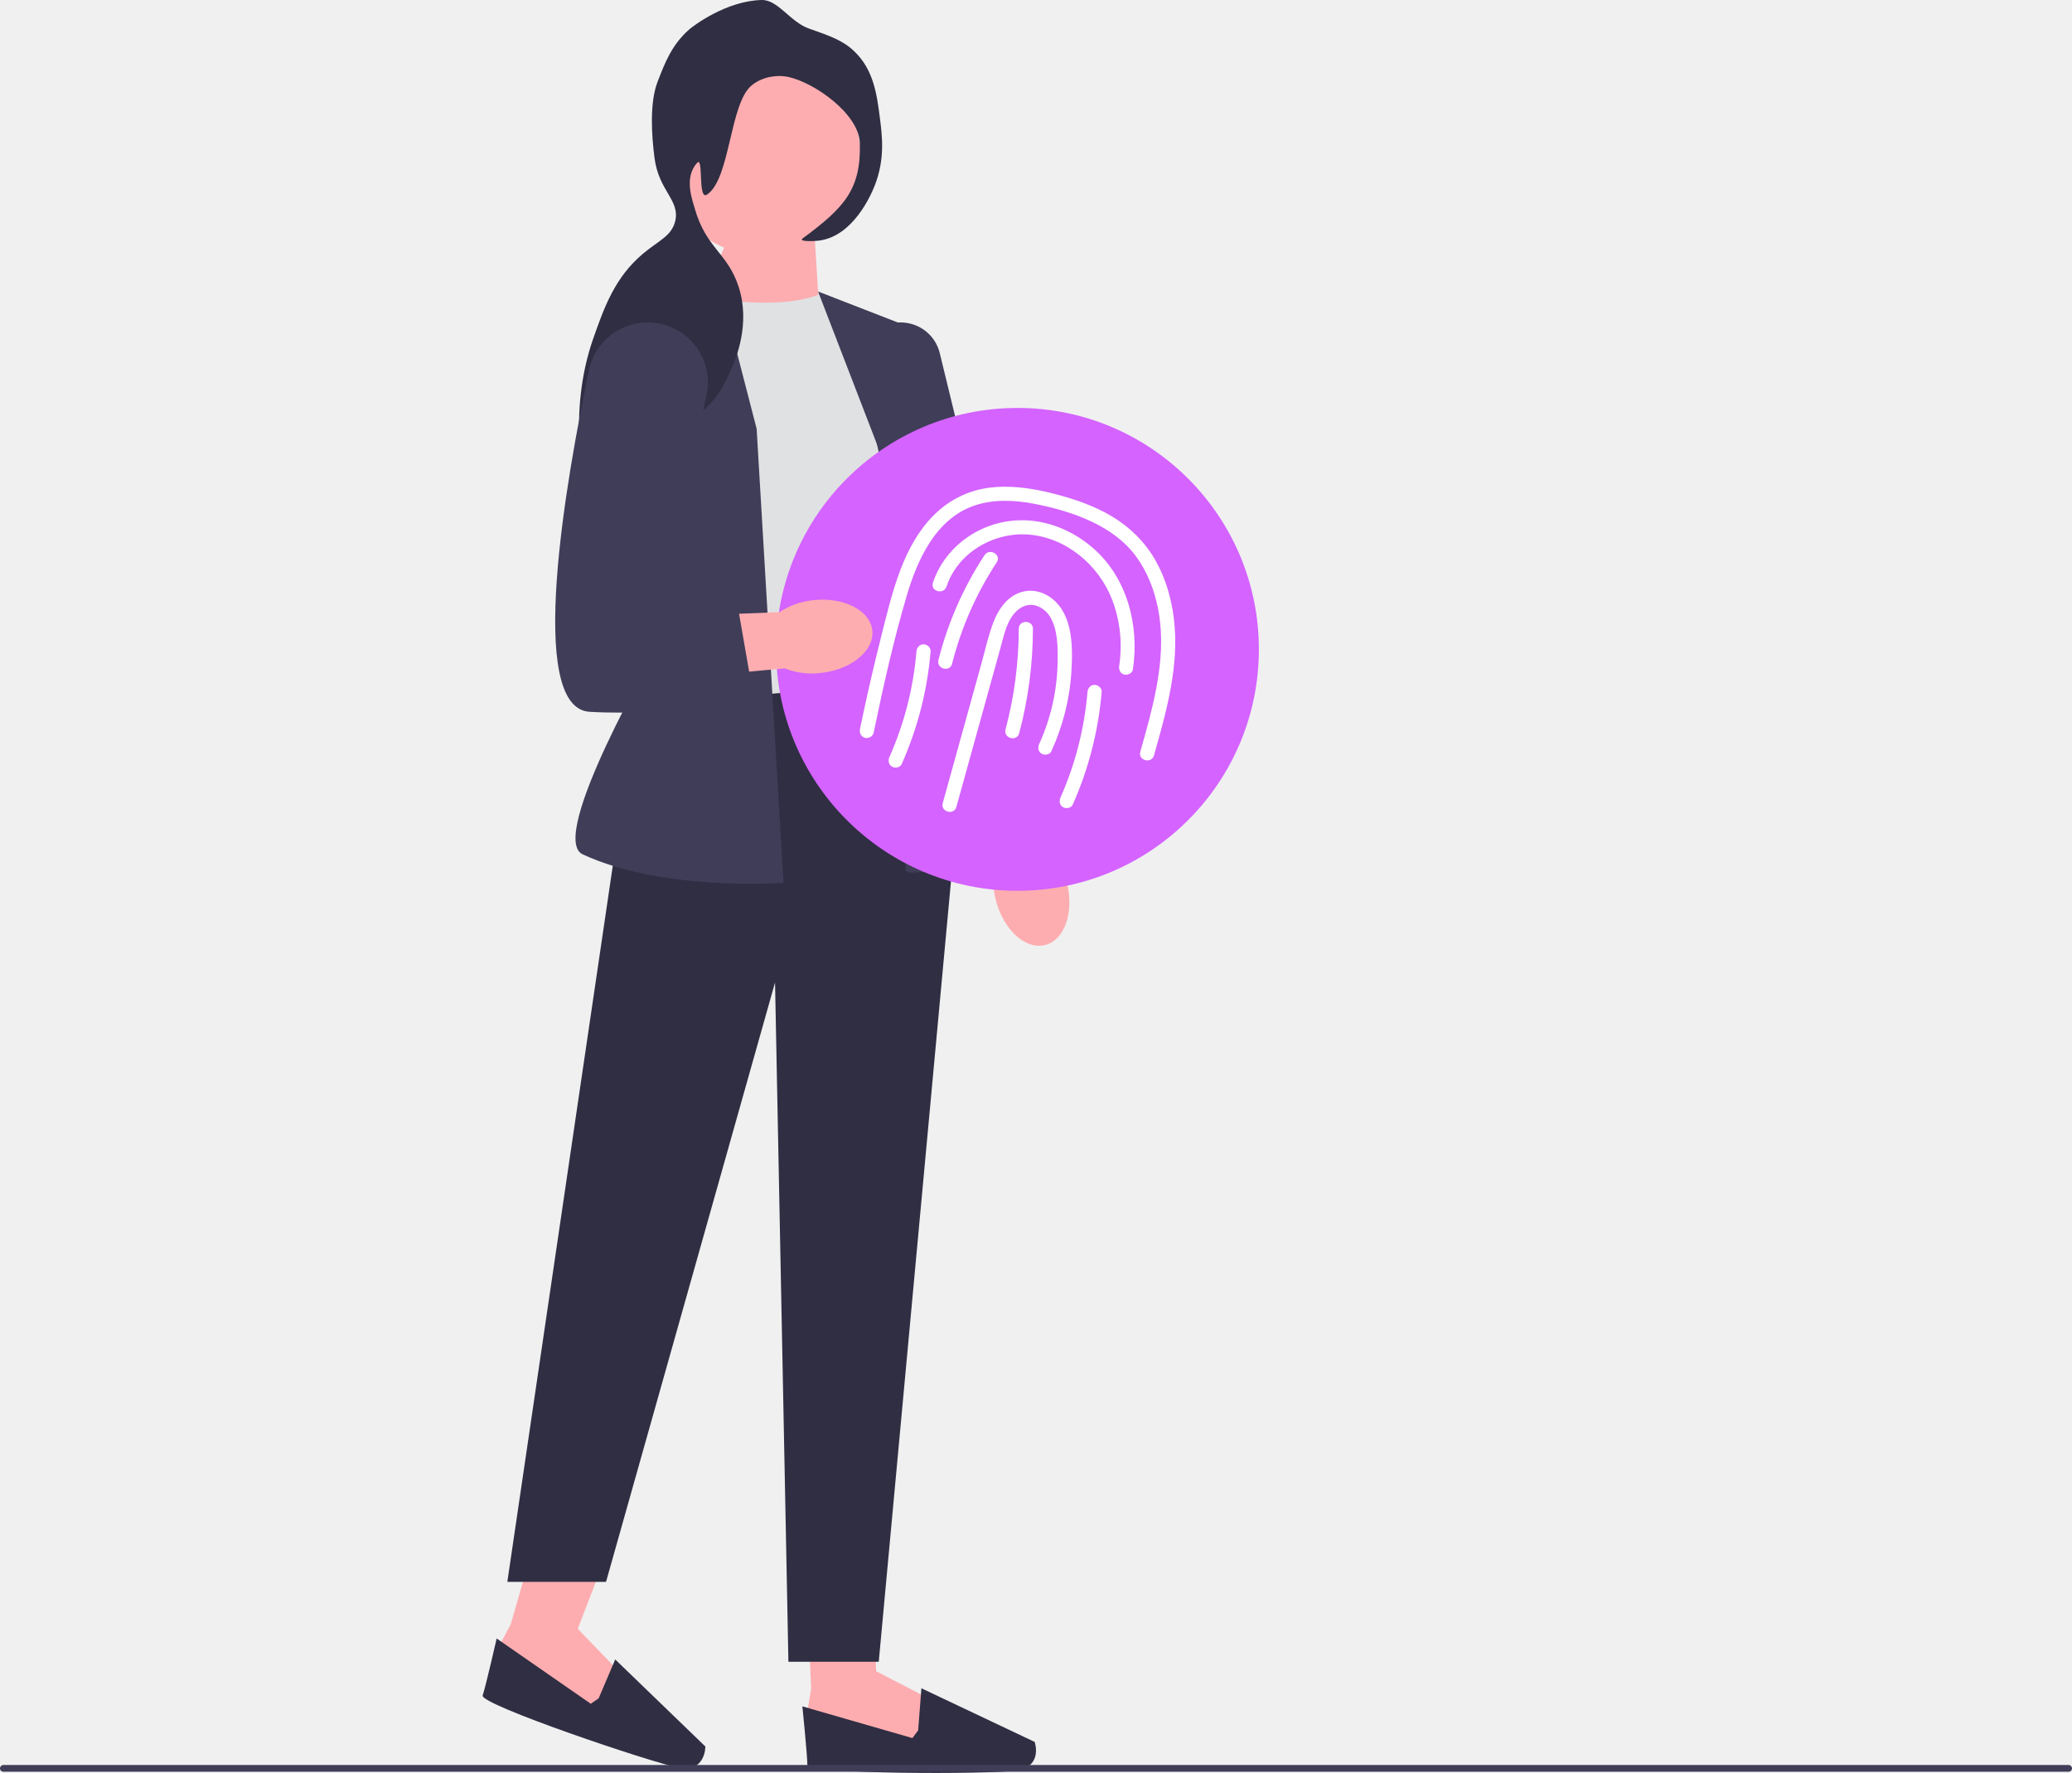
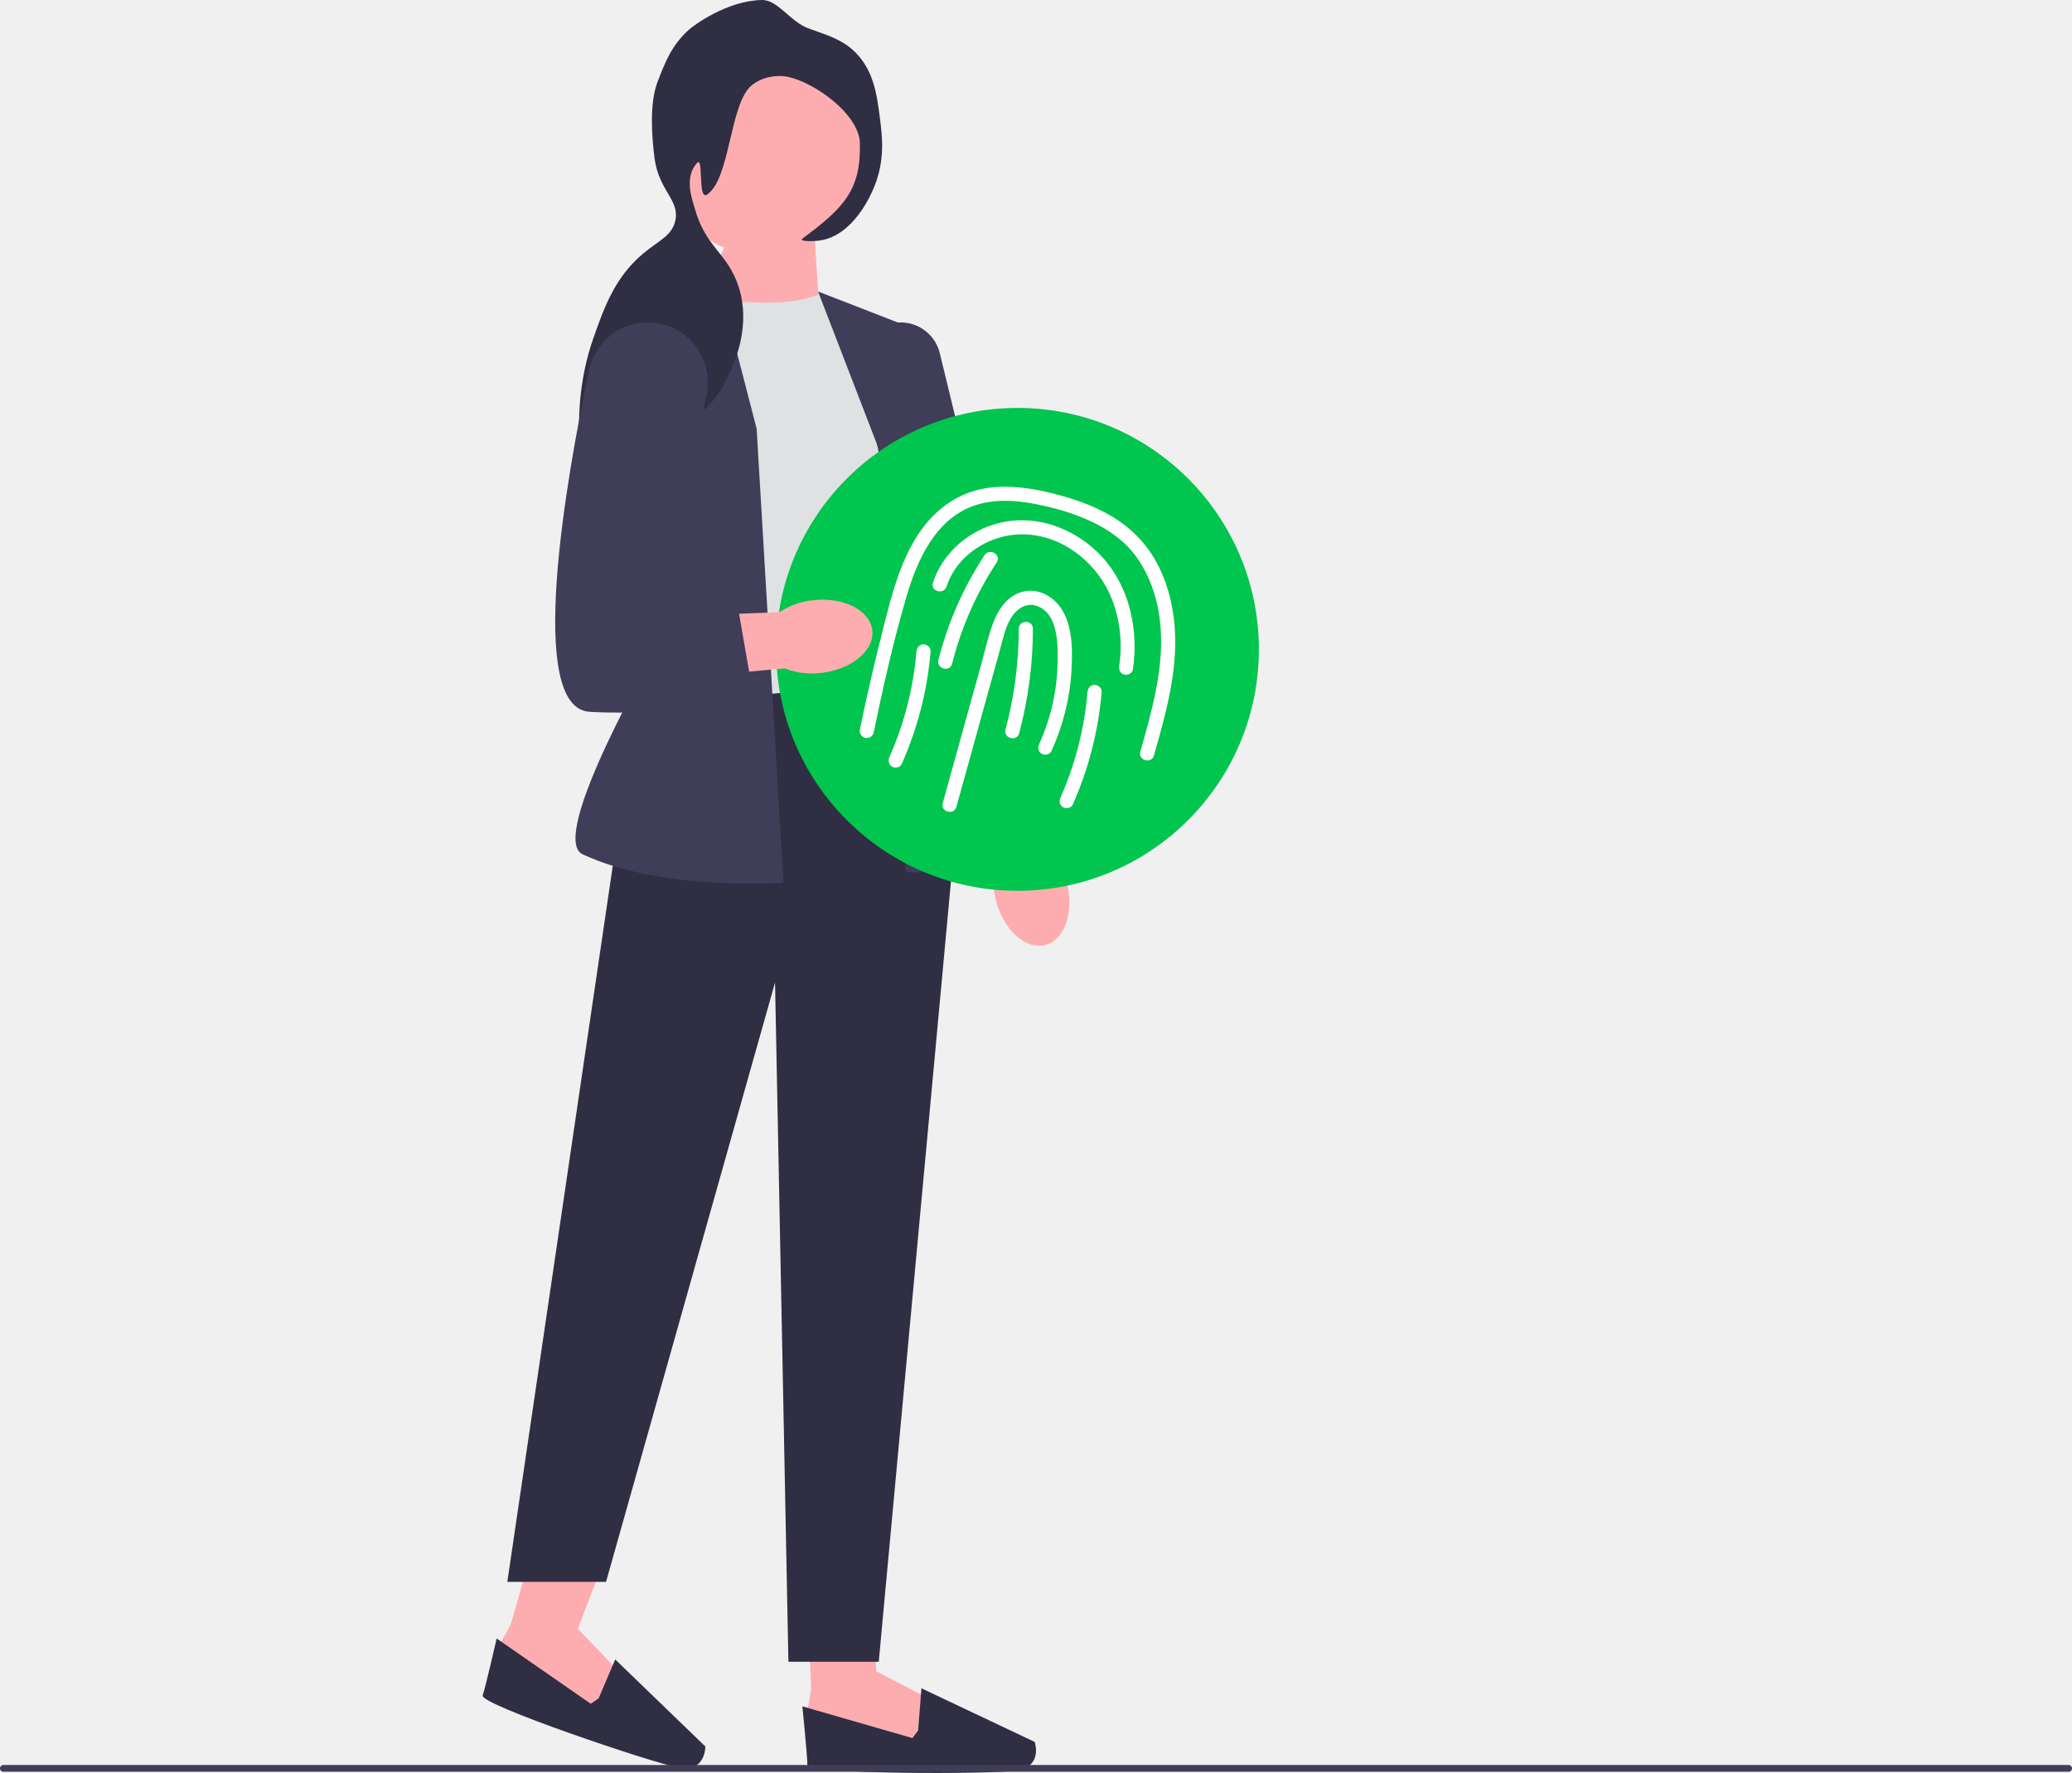
<svg xmlns="http://www.w3.org/2000/svg" width="731.67" height="625.997" viewBox="0 0 731.67 625.997">
-   <path id="uuid-5ef434d5-ec3b-4be2-96d4-c13c471d6de8-299" d="M376.763,311.697c2.62,10.501-.885,20.354-7.829,22.007-6.944,1.653-14.695-5.518-17.315-16.023-1.106-4.182-1.156-8.566-.145-12.784l-10.519-44.63,21.864-4.459,8.049,44.471c2.886,3.291,4.907,7.207,5.894,11.418,0,0,0,0,0,0Z" fill="#fdadb0" />
+   <path id="uuid-5ef434d5-ec3b-4be2-96d4-c13c471d6de8-71" d="M376.763,311.697c2.62,10.501-.885,20.354-7.829,22.007-6.944,1.653-14.695-5.518-17.315-16.023-1.106-4.182-1.156-8.566-.145-12.784l-10.519-44.63,21.864-4.459,8.049,44.471c2.886,3.291,4.907,7.207,5.894,11.418,0,0,0,0,0,0Z" fill="#fdadb0" />
  <g>
    <polygon points="285.095 566.897 286.442 596.149 285.093 604.244 289.814 613.687 326.913 617.734 328.937 600.196 309.376 590.078 308.807 573.55 285.095 566.897" fill="#fdadb0" />
    <path d="M324.215,610.989l-2.024,2.698-38.852-11.196s1.753,17.267,1.753,20.639,64.08,3.373,73.723,2.024,6.546-10.118,6.546-10.118l-39.988-18.929-1.158,14.881h0Z" fill="#2f2e43" />
  </g>
  <g>
    <polygon points="188.439 545.365 180.354 573.509 176.486 580.746 177.937 591.204 211.79 606.911 219.319 590.943 204.025 575.097 213.619 550.219 188.439 545.365" fill="#fdadb0" />
    <path d="M211.392,599.657l-2.781,1.909-33.225-23.041s-3.865,16.92-4.945,20.115,59.631,23.703,69.198,25.51,9.44-7.491,9.44-7.491l-31.827-30.73-5.86,13.728h0l-0-0Z" fill="#2f2e43" />
  </g>
  <polygon points="287.71 83.967 289.127 106.973 246.169 109.152 259.471 78.842 287.71 83.967" fill="#fdadb0" />
  <path d="M290.223,103.531c-11.514,5.136-29.931,3.731-50.802,0l-3.262,144.597s65.288,13.126,87.735-11.093l-11.814-118.145-21.857-15.359s0,0,0,0Z" fill="#e0e1e2" />
  <polygon points="316.805 240.579 224.635 249.689 179.15 558.536 214.002 558.536 273.682 346.909 278.408 586.743 310.307 586.743 337.48 293.153 316.805 240.579" fill="#2f2e43" />
  <path d="M252.524,94.671l-30.968,18.326c-11.731,6.942-17.261,20.957-13.431,34.039l23.934,81.747s-38.975,66.957-26.31,72.865c28.459,13.274,70.927,10.042,70.927,10.042l-9.491-160.309-14.66-56.709,0,0s0-0,0-0Z" fill="#3f3d58" />
  <path d="M288.877,102.924l35.016,13.604,8.27,101.014,23.16,81.376c-39.228,14.319-35.565,7.646-35.565,7.646l-6.498-140.415-24.383-63.225,0,0s0-0,0-0Z" fill="#3f3d58" />
  <path d="M340.031,297.196l-.12-.553-35.794-165.551c-1-4.626,.279-9.262,3.508-12.722,3.23-3.46,7.769-5.053,12.453-4.372,5.777,.84,10.402,5.048,11.782,10.721l39.316,161.606-31.146,10.871h-0Z" fill="#3f3d58" />
  <circle cx="269.07" cy="55.227" r="34.852" fill="#fdadb0" />
  <path d="M285.651,10.073c7.677,2.698,12.069,4.242,16.093,8.118,6.797,6.548,7.918,15.298,8.961,23.429,.815,6.36,1.87,14.584-1.855,23.98-1.271,3.206-7.437,17.492-19.238,19.298-2.318,.354-7.759,.448-6.191-.71,14.515-10.716,20.71-17.186,20.202-33.702-.315-10.262-15.996-21.342-25.308-23.334-3.922-.839-9.144-.073-12.889,3.002-7.826,6.424-7.492,32.991-15.744,38.544-3.394,2.284-1.132-13.793-3.524-11.186-4.718,5.144-1.692,13.022-.844,16.022,4.022,14.231,11.604,15.624,15.532,27.776,4.241,13.12-1.097,25.473-2.362,28.402-2.202,5.096-5.98,13.841-14.614,18.036-10.958,5.325-19.596-1.609-24.69,4.336-2.848,3.323-1.307,6.843-6.451,17.18-1.679,3.374-2.519,5.062-3.262,5.002-3.517-.283-9.212-28.438-.002-54.658,3.865-11.004,7.652-21.784,17.803-30.215,5.367-4.457,9.868-6.061,11.149-11.265,1.83-7.436-5.77-10.609-7.293-22.341-1.042-8.024-1.773-19.499,1.06-26.854,2.675-6.946,4.997-12.975,11.076-18.442,1.46-1.313,13.245-10.238,25.741-10.49,5.753-.116,9.979,7.728,16.649,10.072h0Z" fill="#2f2e43" />
  <g>
-     <circle cx="359.294" cy="229.28" r="85.243" fill="#d463ff" />
+     <circle cx="359.294" cy="229.28" r="85.243" fill="#00c54e" />
    <g>
      <path d="M337.725,284.894c5.175-18.666,10.349-37.333,15.524-55.999,1.102-3.974,1.954-8.388,4.476-11.76,1.949-2.607,5.016-4.313,8.261-3.241,7.737,2.556,7.612,13.721,7.475,20.235-.207,9.833-2.427,19.643-6.513,28.594-.56,1.227-.35,2.691,.897,3.42,1.075,.629,2.857,.337,3.42-.897,4.091-8.962,6.523-18.555,7.089-28.398,.488-8.493,.525-19.693-6.837-25.482-3.598-2.829-8.19-3.67-12.408-1.714-4.168,1.932-6.714,5.933-8.315,10.076-1.78,4.606-2.84,9.546-4.158,14.299l-4.246,15.316c-3.162,11.407-6.325,22.814-9.487,34.222-.861,3.105,3.962,4.431,4.821,1.329h0v0h-0Z" fill="#fff" />
      <path d="M359.896,258.897c3.202-12.019,4.838-24.447,4.852-36.885,.004-3.217-4.996-3.222-5,0-.013,12.017-1.579,23.944-4.673,35.556-.829,3.113,3.993,4.44,4.821,1.329h-0Z" fill="#fff" />
      <path d="M308.494,258.752c3.351-16.157,6.978-32.366,11.629-48.204,3.771-12.843,10.274-27.397,23.998-32.054,6.816-2.313,14.204-1.94,21.18-.598,6.918,1.331,13.925,3.311,20.301,6.34,6.036,2.867,11.619,6.82,15.592,12.264,3.922,5.375,6.365,11.612,7.681,18.107,3.055,15.073-.541,30.471-4.57,44.999-.536,1.934-1.084,3.864-1.633,5.794-.881,3.101,3.942,4.424,4.821,1.329,4.452-15.663,9.077-32.025,7.003-48.463-.897-7.109-2.891-14.093-6.445-20.35-3.642-6.412-8.896-11.653-15.195-15.462-6.353-3.842-13.504-6.288-20.665-8.123-7.606-1.95-15.522-3.15-23.356-2.06-7.387,1.027-14.043,4.53-19.274,9.818-5.359,5.418-8.983,12.187-11.657,19.262-2.949,7.803-4.875,15.999-6.904,24.077-2.144,8.538-4.145,17.112-6,25.717-.451,2.091-.892,4.184-1.327,6.278-.274,1.321,.385,2.701,1.746,3.075,1.239,.34,2.8-.418,3.075-1.746h0Z" fill="#fff" />
      <path d="M334.263,207.066c3.899-11.831,16.455-19.156,28.611-18.344,13.475,.9,25.154,10.741,29.885,23.124,2.811,7.358,3.636,15.457,2.454,23.243-.202,1.333,.336,2.688,1.746,3.075,1.182,.325,2.871-.403,3.075-1.746,2.362-15.562-1.979-32.52-14.226-43.043-5.743-4.935-12.777-8.35-20.307-9.373-7.241-.983-14.541,.357-20.952,3.882-7.032,3.867-12.587,10.205-15.108,17.854-1.009,3.063,3.817,4.376,4.821,1.329h0l0-0Z" fill="#fff" />
      <path d="M323.625,229.998c-1.074,12.826-4.307,25.509-9.537,37.273-.548,1.233-.358,2.686,.897,3.42,1.065,.623,2.869,.343,3.42-.897,5.614-12.626,9.066-26.024,10.219-39.796,.113-1.347-1.23-2.5-2.5-2.5-1.446,0-2.387,1.149-2.5,2.5h0Z" fill="#fff" />
      <path d="M384.021,244.315c-1.074,12.826-4.307,25.509-9.537,37.273-.548,1.233-.358,2.686,.897,3.42,1.065,.623,2.869,.343,3.42-.897,5.614-12.626,9.066-26.024,10.219-39.796,.113-1.347-1.23-2.5-2.5-2.5-1.446,0-2.387,1.149-2.5,2.5h0l0-0Z" fill="#fff" />
      <path d="M336.205,234.364c3.215-12.749,8.542-24.831,15.769-35.814,1.774-2.696-2.554-5.203-4.317-2.524-7.444,11.313-12.962,23.878-16.273,37.009-.787,3.121,4.034,4.452,4.821,1.329h0v0h-0Z" fill="#fff" />
    </g>
  </g>
  <path d="M0,624.383c0,.66,.53,1.19,1.19,1.19H730.48c.66,0,1.19-.53,1.19-1.19,0-.66-.53-1.19-1.19-1.19H1.19c-.66,0-1.19,.53-1.19,1.19Z" fill="#3f3d58" />
-   <path id="uuid-ed8d5917-2465-4251-8a73-24d647765b28-300" d="M287.343,211.895c10.763-1.132,20.032,3.711,20.702,10.817,.67,7.106-7.511,13.783-18.278,14.914-4.295,.513-8.643-.048-12.68-1.637l-45.66,4.201-1.371-22.272,45.159-1.776c3.661-2.399,7.82-3.855,12.128-4.246,0,0,0,0,0,0Z" fill="#fdadb0" />
+   <path id="uuid-ed8d5917-2465-4251-8a73-24d647765b28-72" d="M287.343,211.895c10.763-1.132,20.032,3.711,20.702,10.817,.67,7.106-7.511,13.783-18.278,14.914-4.295,.513-8.643-.048-12.68-1.637l-45.66,4.201-1.371-22.272,45.159-1.776c3.661-2.399,7.82-3.855,12.128-4.246,0,0,0,0,0,0Z" fill="#fdadb0" />
  <path d="M231.713,114.053h-0c-11.053-1.557-21.422,5.711-23.719,16.633-8.015,38.108-22.397,119.281,.192,120.637,29.536,1.772,57.891-5.316,57.891-5.316l-7.089-40.76-23.038-2.363,13.552-63.386c2.573-12.035-5.601-23.728-17.788-25.444l0-0Z" fill="#3f3d58" />
</svg>
